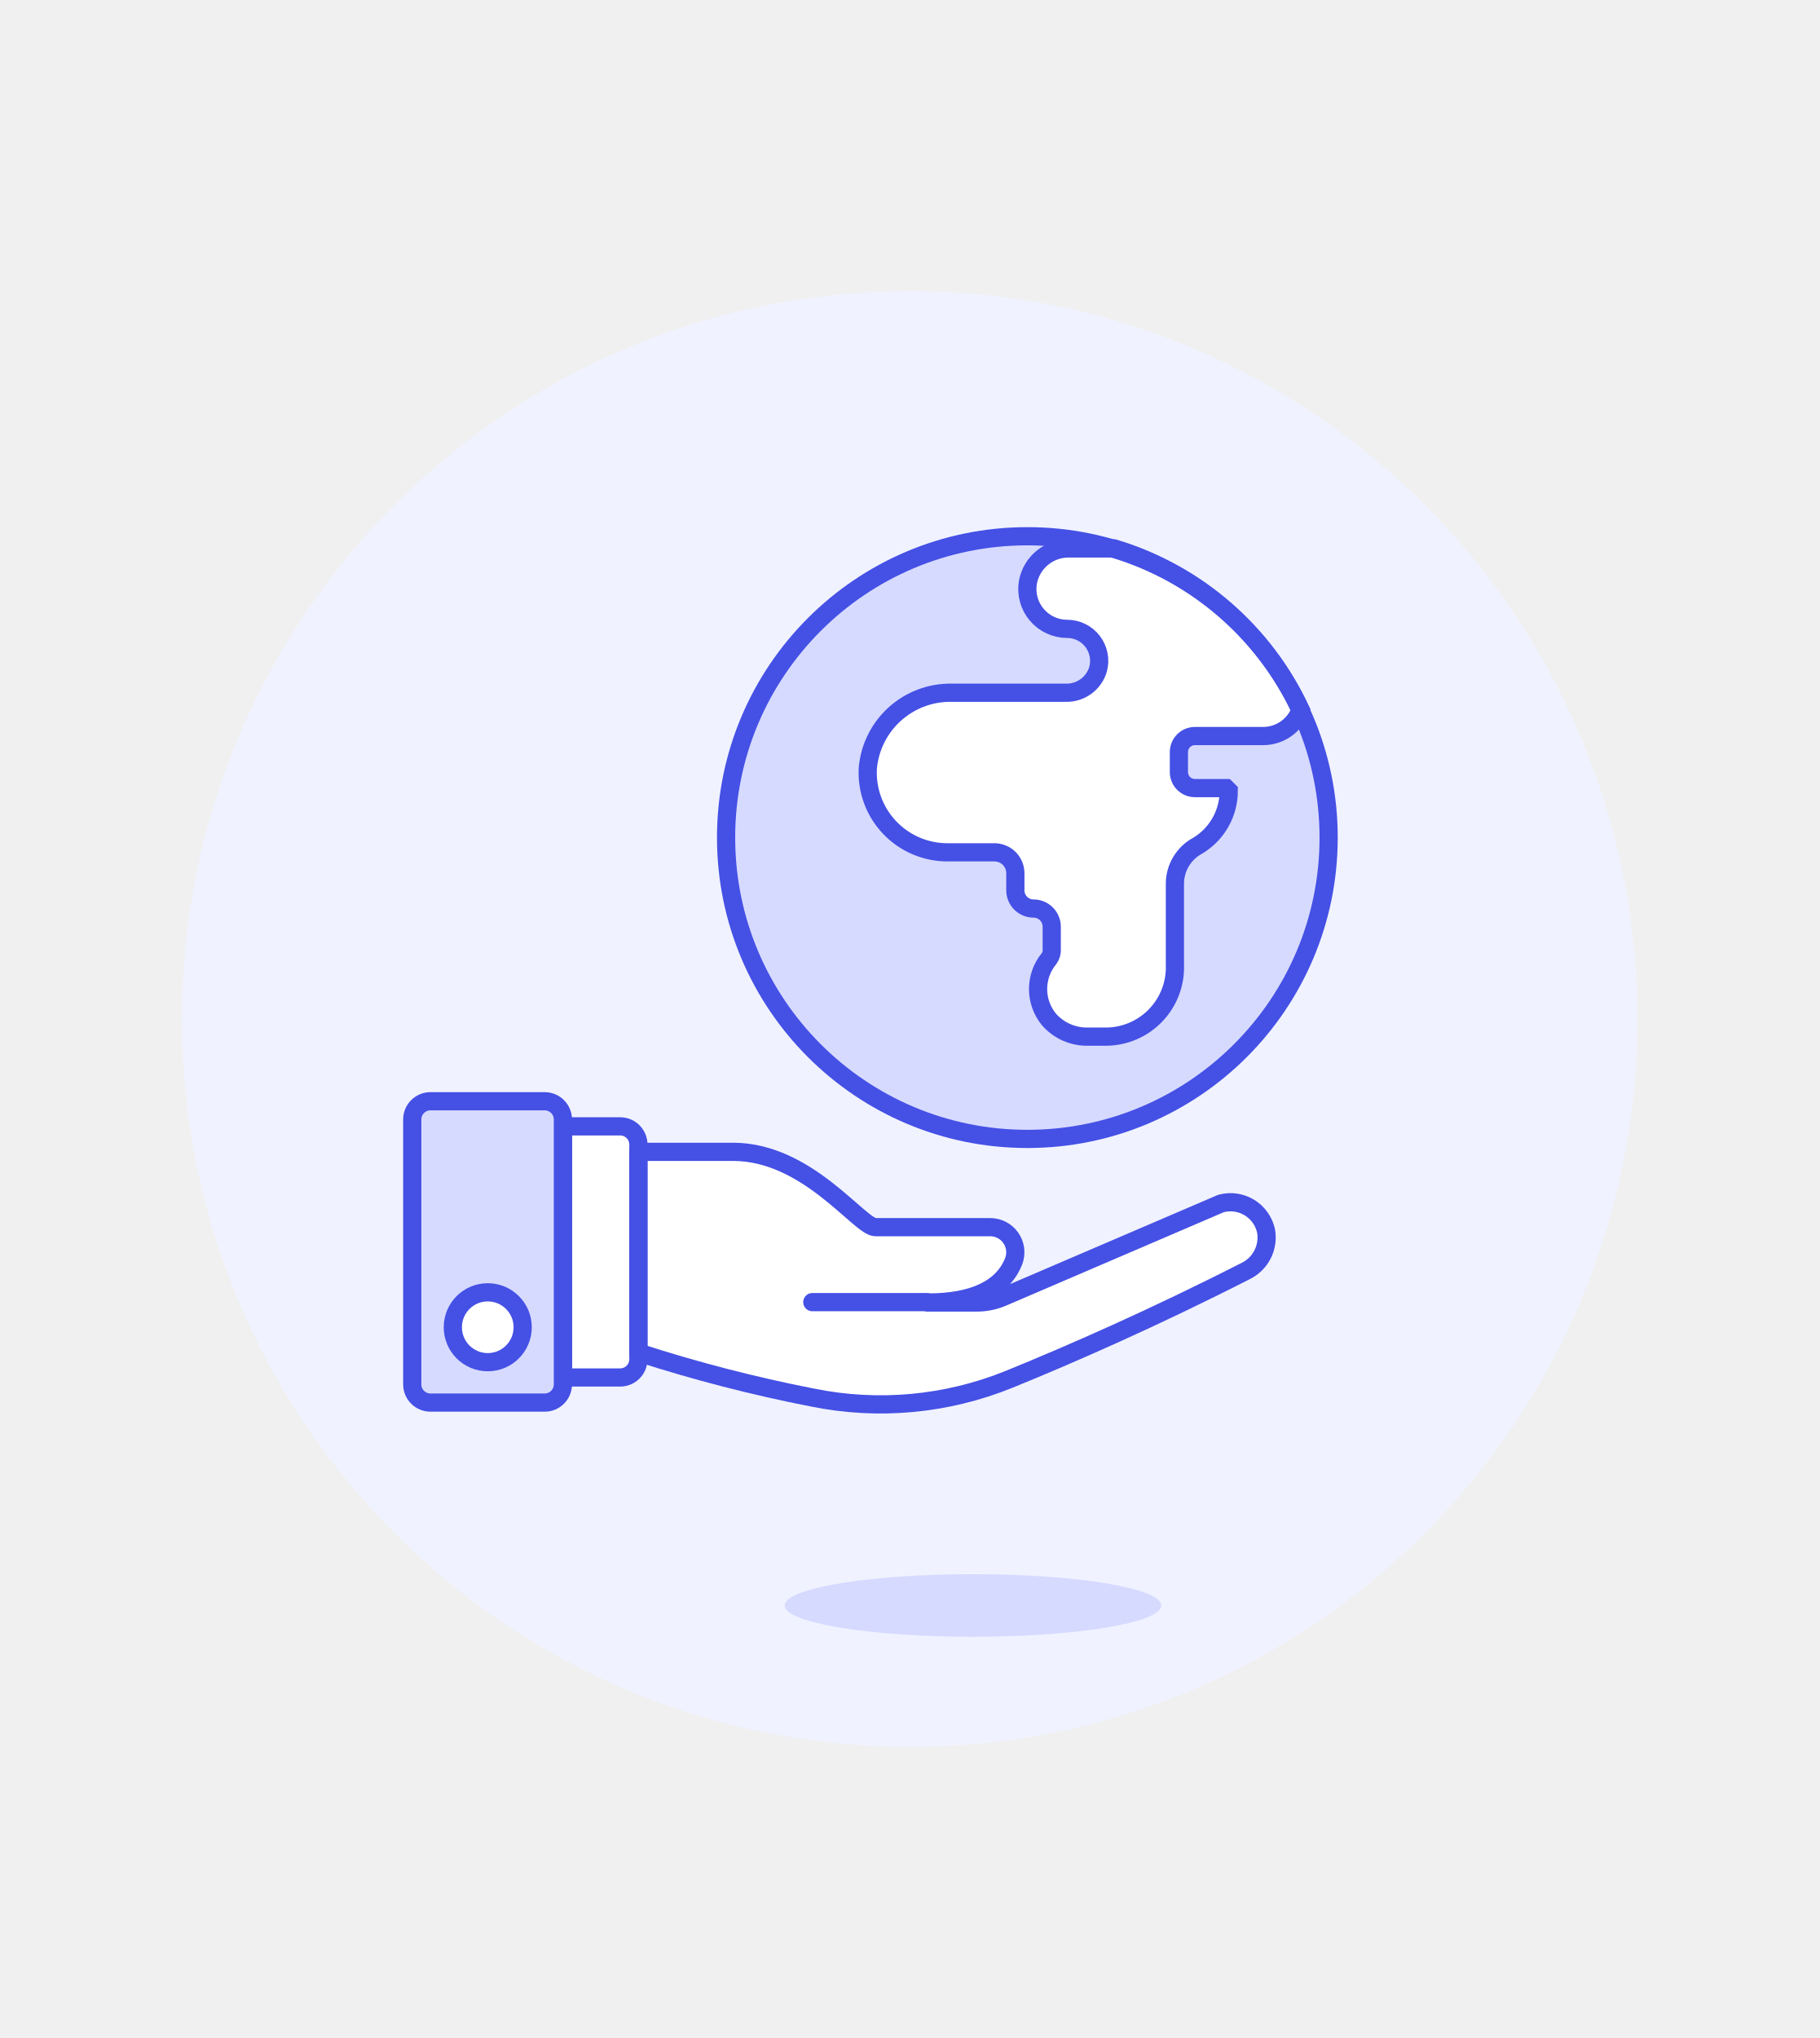
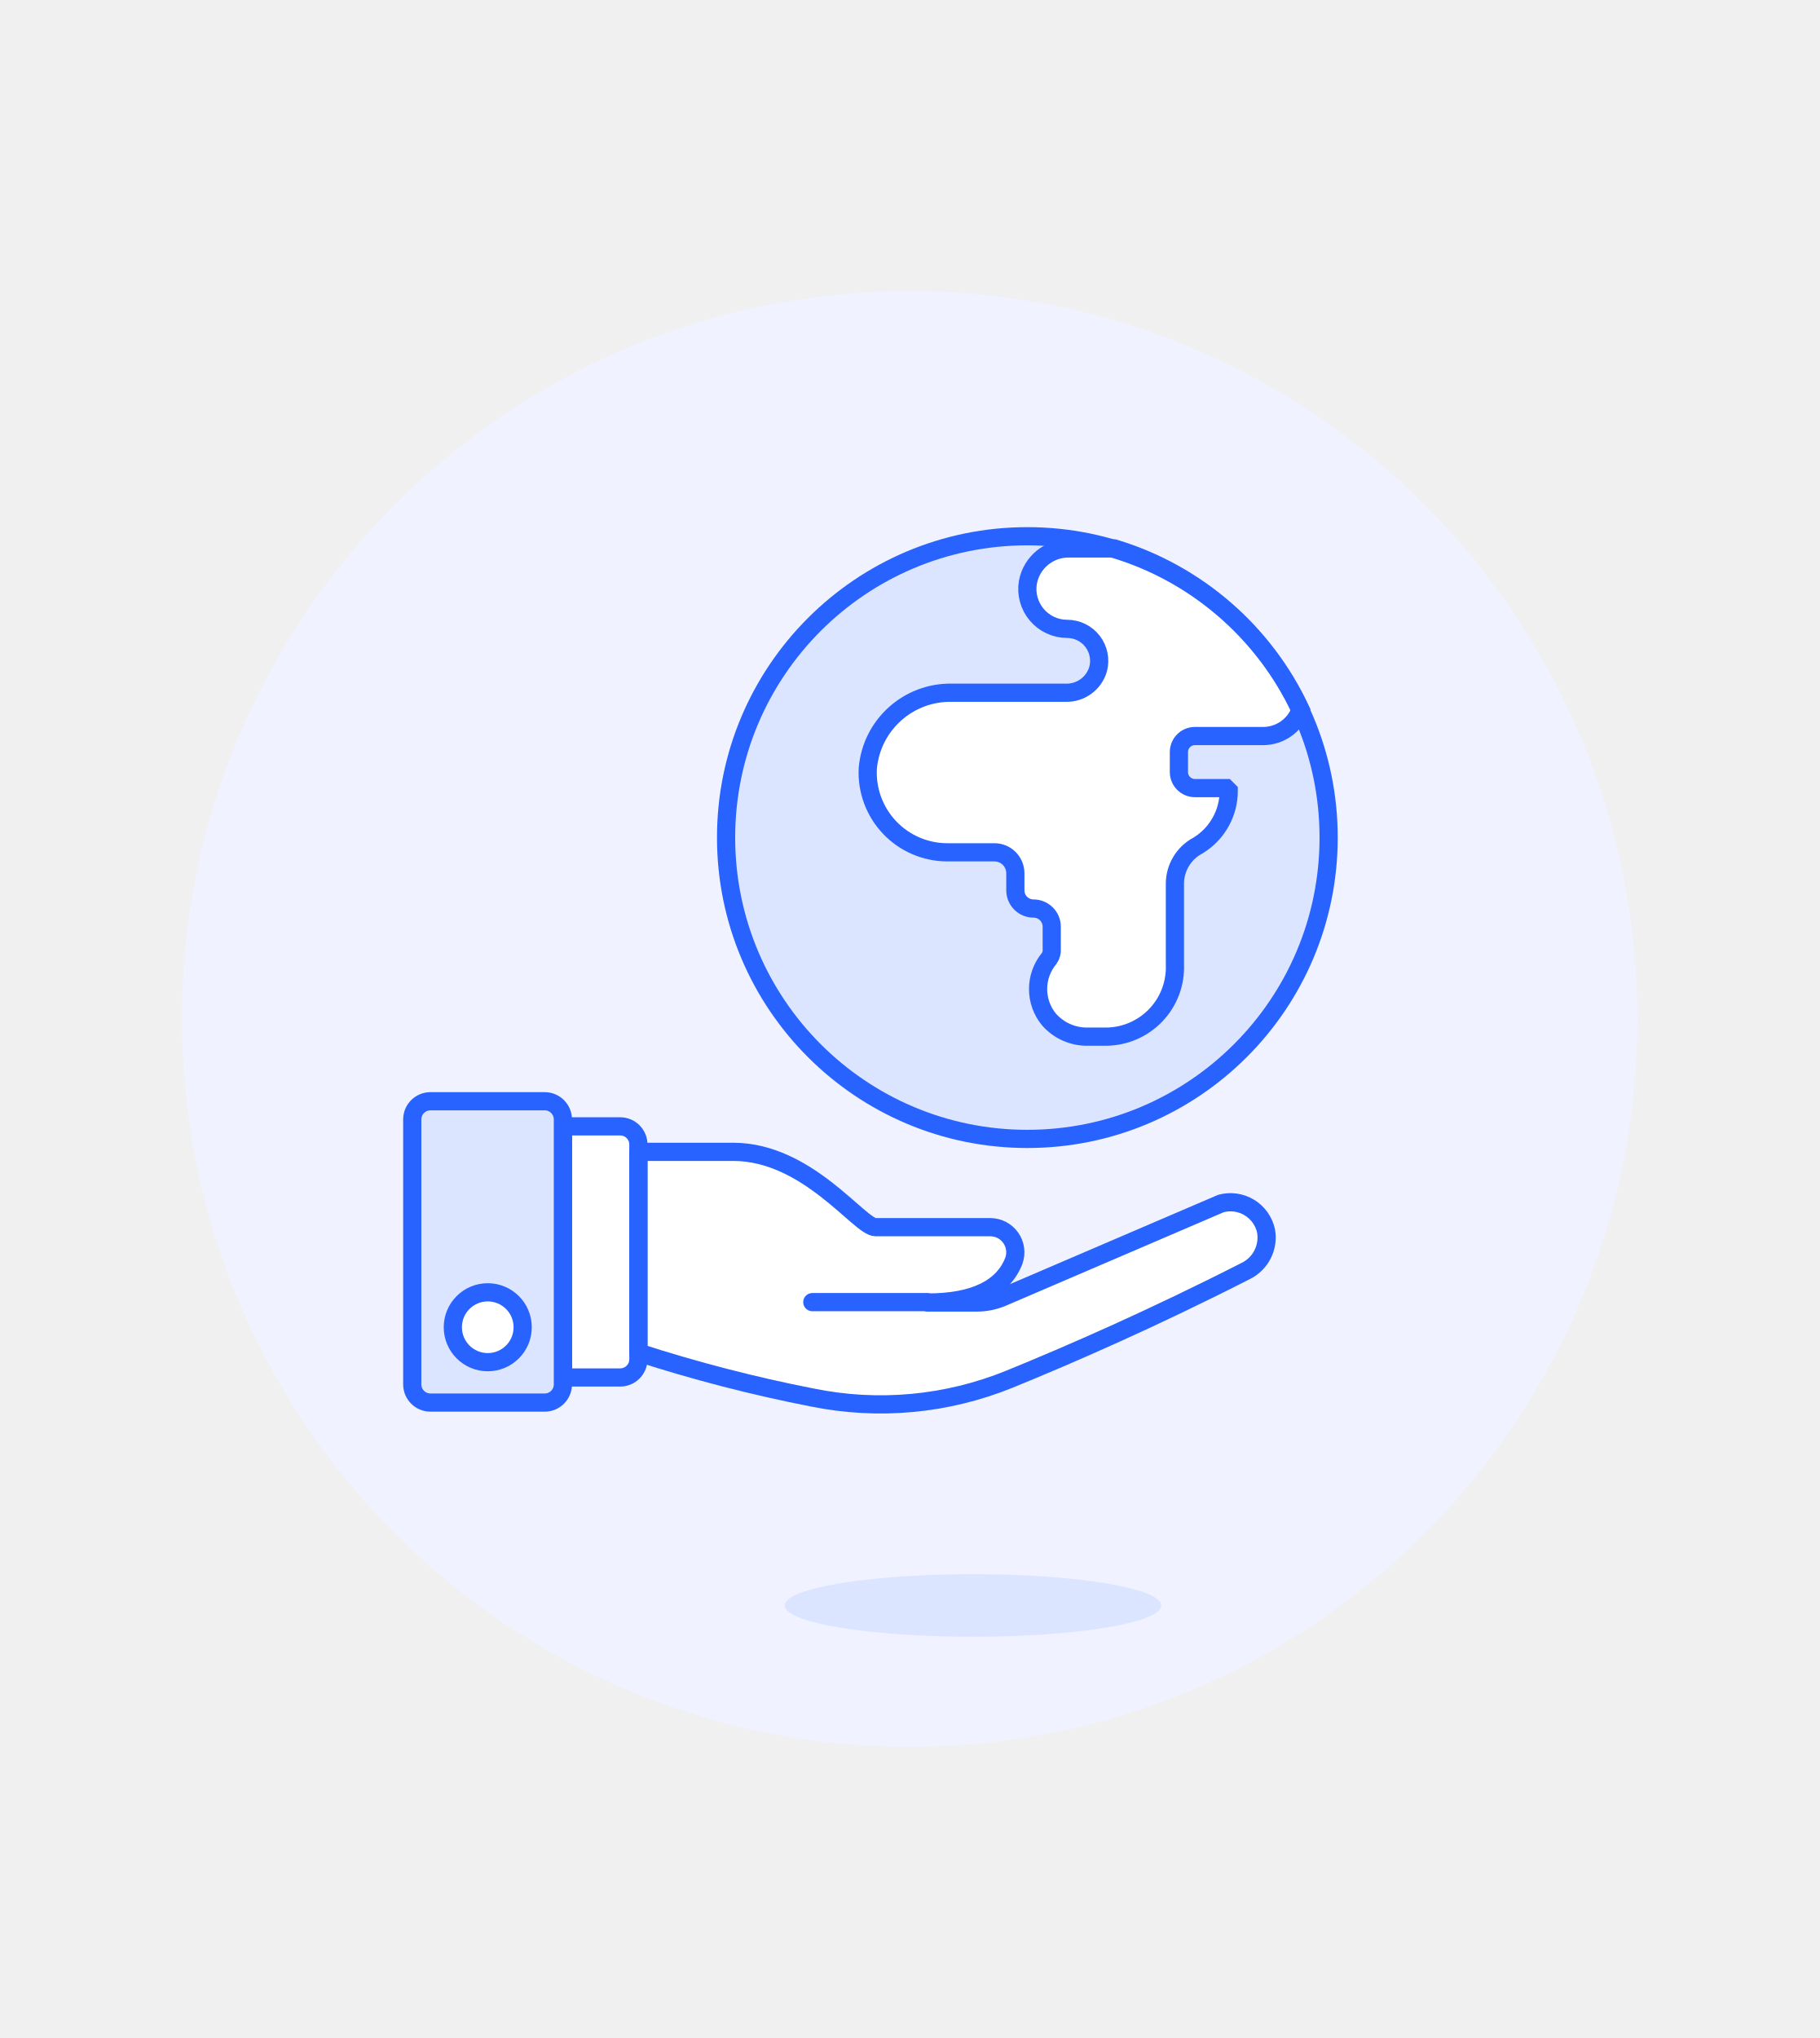
<svg xmlns="http://www.w3.org/2000/svg" id="Duotone" viewBox="0 0 100 112">
  <defs>
-     <style>.cls-1{fill:#f0f2ff;}.cls-2{fill:#d6daff;}.cls-3,.cls-6{fill:#fff;}.cls-4,.cls-5{fill:none;}.cls-4,.cls-5,.cls-6{stroke:#4550e5;}.cls-4{stroke-miterlimit:10;}.cls-5,.cls-6{stroke-linecap:round;stroke-linejoin:round;}</style>
+     <style>.cls-1{fill:#f0f2ff;}.cls-2{fill:#dce5ff;}.cls-3,.cls-6{fill:#fff;}.cls-4,.cls-5{fill:none;}.cls-4,.cls-5,.cls-6{stroke:#2963ff;}.cls-4{stroke-miterlimit:10;}.cls-5,.cls-6{stroke-linecap:round;stroke-linejoin:round;}</style>
  </defs>
  <g id="Icons">
    <g id="Background">
      <g id="New_Symbol_57-7" data-name="New Symbol 57">
        <circle class="cls-1" cx="50" cy="56" r="40" />
      </g>
    </g>
    <g id="Scene">
      <circle class="cls-2" cx="56.47" cy="46.03" r="16.56" />
      <path class="cls-3" d="M71.49,39a16.6,16.6,0,0,0-10.24-8.86H58.78A2.27,2.27,0,0,0,56.5,32a2.19,2.19,0,0,0,2.16,2.56,1.76,1.76,0,0,1,1.7,2.2,1.8,1.8,0,0,1-1.77,1.3H52.33a4.55,4.55,0,0,0-4.63,4.15,4.38,4.38,0,0,0,4.38,4.62h2.58A1.15,1.15,0,0,1,55.81,48v.93a1,1,0,0,0,1,1,1,1,0,0,1,1,1v1.21a.8.8,0,0,1-.14.53,2.63,2.63,0,0,0,0,3.37,2.78,2.78,0,0,0,2.14.93h1A3.81,3.81,0,0,0,64.58,53V48.58a2.38,2.38,0,0,1,1.28-2.12,3.52,3.52,0,0,0,1.68-3,.15.15,0,0,0-.15-.15H65.68a.88.88,0,0,1-.88-.88v-1.1a.88.88,0,0,1,.88-.88h3.75A2.19,2.19,0,0,0,71.49,39Z" />
      <path class="cls-4" d="M71.49,39a16.6,16.6,0,0,0-10.24-8.86H58.78A2.27,2.27,0,0,0,56.5,32a2.19,2.19,0,0,0,2.16,2.56,1.76,1.76,0,0,1,1.7,2.21,1.8,1.8,0,0,1-1.77,1.3H52.33a4.55,4.55,0,0,0-4.63,4.15,4.38,4.38,0,0,0,4.38,4.62h2.58A1.15,1.15,0,0,1,55.81,48v.93a1,1,0,0,0,1,1,1,1,0,0,1,1,1v1.21a.8.8,0,0,1-.14.53,2.63,2.63,0,0,0,0,3.37,2.78,2.78,0,0,0,2.14.93h1A3.81,3.81,0,0,0,64.58,53V48.58a2.38,2.38,0,0,1,1.28-2.12,3.52,3.52,0,0,0,1.68-3l-.15-.15H65.68a.88.88,0,0,1-.88-.88v-1.1a.88.88,0,0,1,.88-.88h3.75A2.19,2.19,0,0,0,71.49,39Z" />
      <circle class="cls-5" cx="56.47" cy="46.03" r="16.56" />
      <ellipse class="cls-2" cx="53.48" cy="88.23" rx="10.35" ry="1.72" />
      <path class="cls-3" d="M35.09,74.33a82.42,82.42,0,0,0,9.55,2.47,18.8,18.8,0,0,0,10.83-1c3.37-1.37,8-3.4,13-5.95a2.05,2.05,0,0,0,1.12-2.2,2,2,0,0,0-2.48-1.51l-12,5.15a3.62,3.62,0,0,1-1.43.29H51c2.54,0,4.15-.78,4.73-2.3a1.38,1.38,0,0,0-1.3-1.84H48.12c-.87,0-3.73-4.14-7.82-4.14H35.09Z" />
      <path class="cls-3" d="M31.94,61.9h3.14a0,0,0,0,1,0,0V75.7a0,0,0,0,1,0,0H31.94a1,1,0,0,1-1-1V62.9A1,1,0,0,1,31.94,61.9Z" transform="translate(66.03 137.6) rotate(180)" />
      <path class="cls-5" d="M31.94,61.9h3.14a0,0,0,0,1,0,0V75.7a0,0,0,0,1,0,0H31.94a1,1,0,0,1-1-1V62.9A1,1,0,0,1,31.94,61.9Z" transform="translate(66.03 137.6) rotate(180)" />
      <rect class="cls-2" x="22.67" y="60.52" width="8.28" height="16.56" rx="1" ry="1" transform="translate(53.61 137.6) rotate(180)" />
      <rect class="cls-5" x="22.67" y="60.52" width="8.28" height="16.56" rx="1" ry="1" transform="translate(53.61 137.6) rotate(180)" />
      <path class="cls-5" d="M35.09,74.33a82.42,82.42,0,0,0,9.55,2.47,18.8,18.8,0,0,0,10.83-1c3.37-1.37,8-3.4,13-5.95a2.05,2.05,0,0,0,1.12-2.2,2,2,0,0,0-2.48-1.51l-12,5.15a3.62,3.62,0,0,1-1.43.29H51c2.54,0,4.15-.78,4.73-2.3a1.38,1.38,0,0,0-1.3-1.84H48.12c-.87,0-3.73-4.14-7.82-4.14H35.09Z" />
      <circle class="cls-6" cx="26.81" cy="72.94" r="1.92" />
      <line class="cls-5" x1="44.65" y1="71.56" x2="50.96" y2="71.56" />
    </g>
  </g>
</svg>
